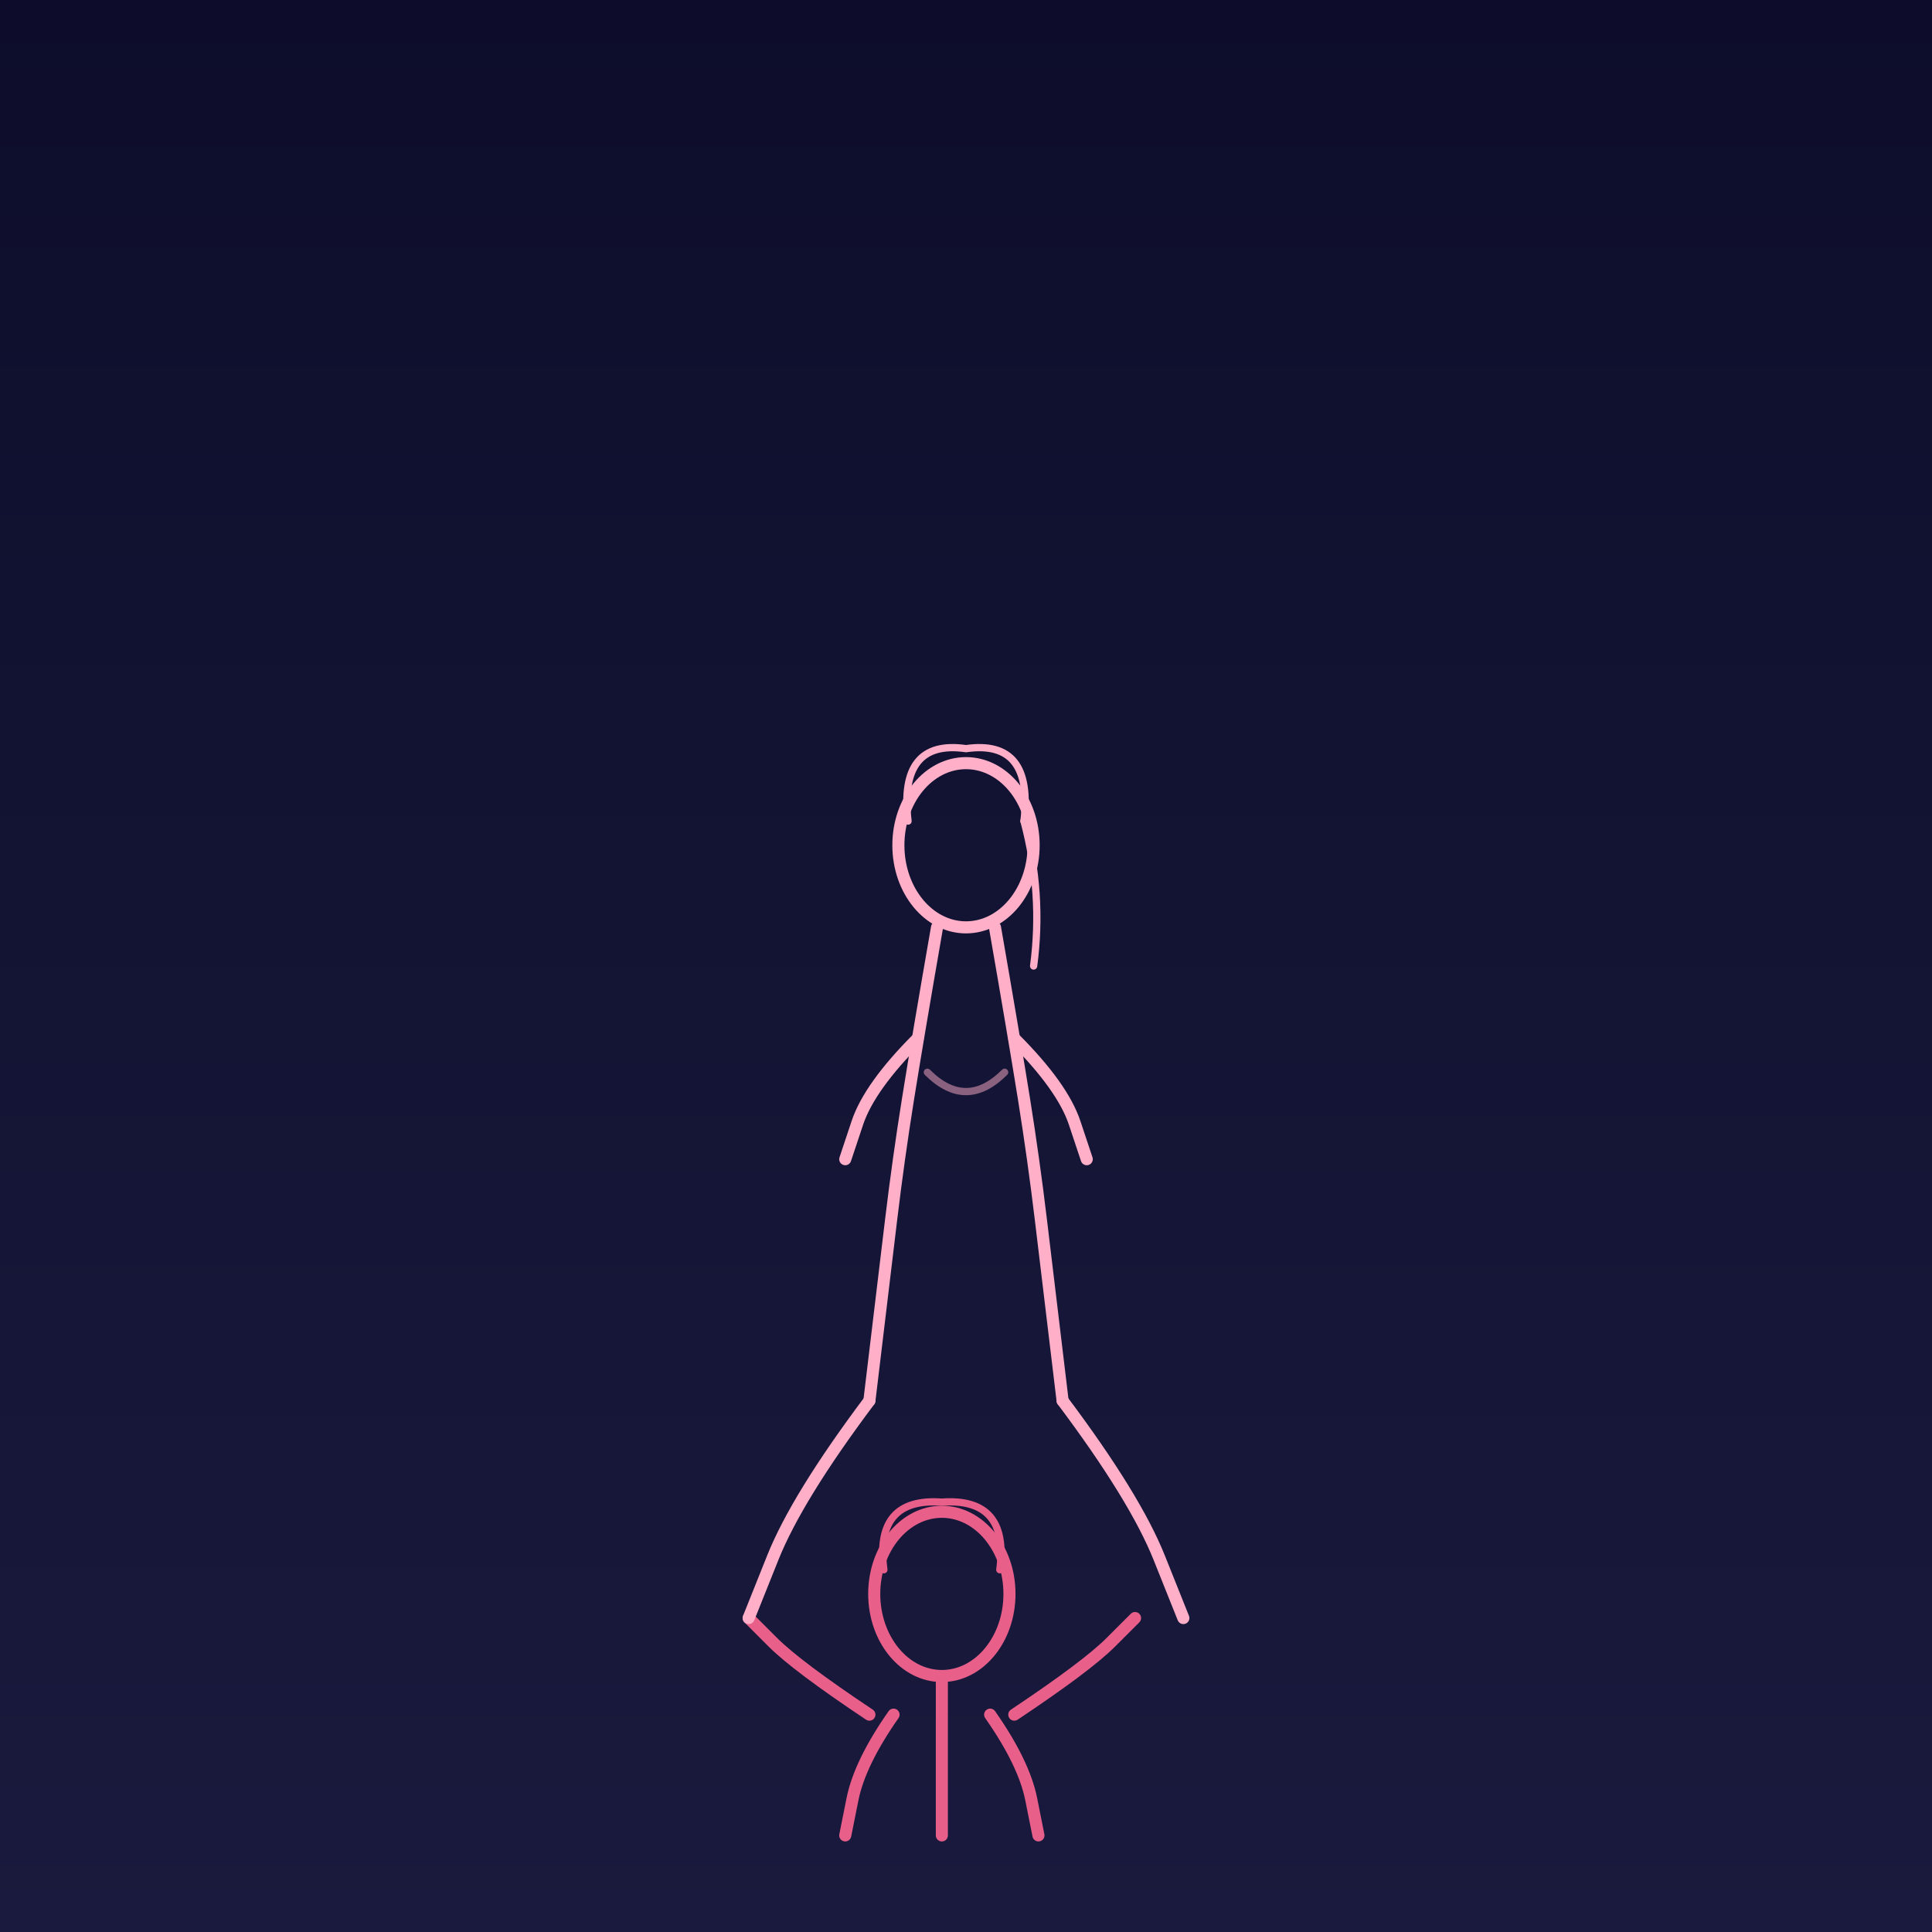
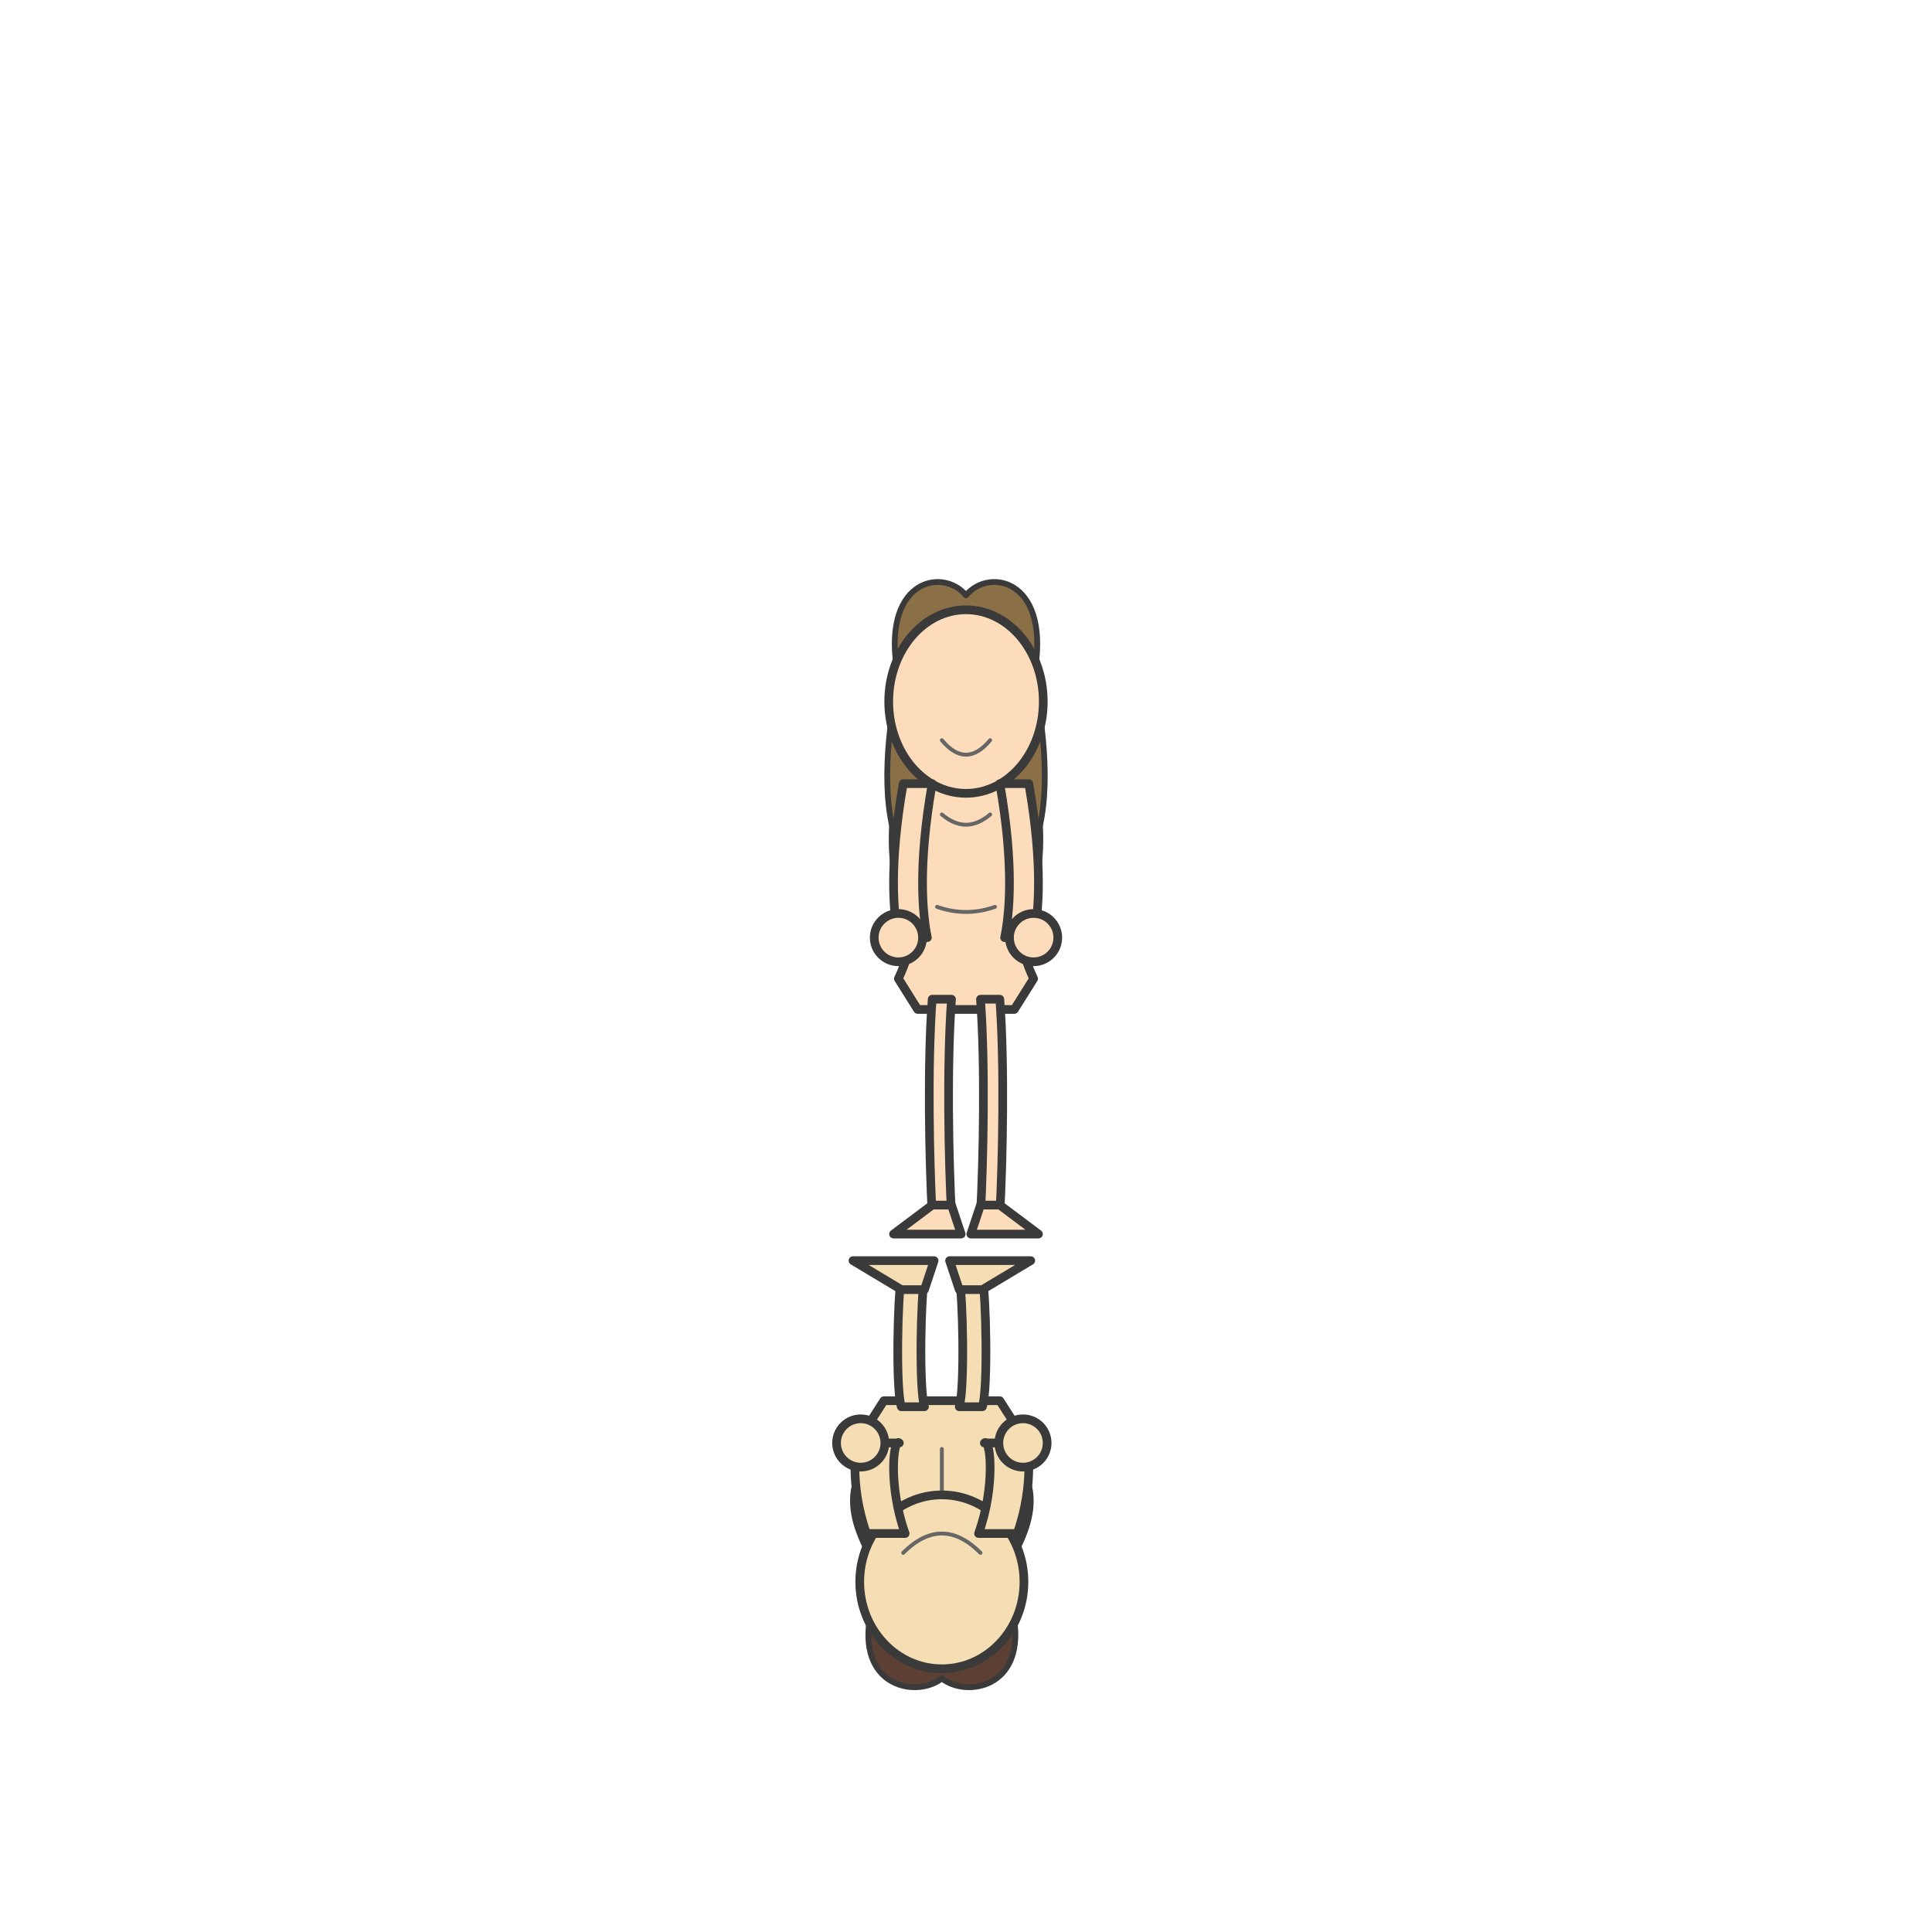
<svg xmlns="http://www.w3.org/2000/svg" viewBox="0 0 400 400" width="400" height="400">
-   <defs>
-     <linearGradient id="bg" x1="0" y1="0" x2="0" y2="1">
-       <stop offset="0%" stop-color="#0d0d2b" />
-       <stop offset="100%" stop-color="#1a1a3e" />
-     </linearGradient>
-   </defs>
-   <rect width="400" height="400" fill="url(#bg)" />
-   <ellipse cx="195" cy="330" rx="14" ry="17" fill="none" stroke="#E8608A" stroke-width="2.5" stroke-linecap="round" />
-   <path d="M183,325 Q181,310 195,311 Q209,310 207,325" fill="none" stroke="#E8608A" stroke-width="1.5" stroke-linecap="round" stroke-linejoin="round" opacity="1" />
-   <path d="M195,347 Q195,365 195.0,372.5 L195,380" fill="none" stroke="#E8608A" stroke-width="2.5" stroke-linecap="round" stroke-linejoin="round" opacity="1" />
-   <path d="M185,355 Q178,365 176.5,372.5 L175,380" fill="none" stroke="#E8608A" stroke-width="2.5" stroke-linecap="round" stroke-linejoin="round" opacity="1" />
-   <path d="M205,355 Q212,365 213.5,372.5 L215,380" fill="none" stroke="#E8608A" stroke-width="2.5" stroke-linecap="round" stroke-linejoin="round" opacity="1" />
-   <path d="M180,355 Q165,345 160.0,340.0 L155,335" fill="none" stroke="#E8608A" stroke-width="2.5" stroke-linecap="round" stroke-linejoin="round" opacity="1" />
-   <path d="M210,355 Q225,345 230.0,340.0 L235,335" fill="none" stroke="#E8608A" stroke-width="2.5" stroke-linecap="round" stroke-linejoin="round" opacity="1" />
-   <ellipse cx="200" cy="175" rx="14" ry="17" fill="none" stroke="#FFB0C8" stroke-width="2.5" stroke-linecap="round" />
-   <path d="M188,170 Q186,153 200,155 Q214,153 212,170" fill="none" stroke="#FFB0C8" stroke-width="1.5" stroke-linecap="round" stroke-linejoin="round" opacity="1" />
-   <path d="M212,170 Q216,185 214,200" fill="none" stroke="#FFB0C8" stroke-width="1.5" stroke-linecap="round" stroke-linejoin="round" opacity="1" />
-   <path d="M194,192 Q190,215 188.0,227.5 Q186,240 184.5,252.5 Q183,265 181.5,277.5 L180,290" fill="none" stroke="#FFB0C8" stroke-width="2.5" stroke-linecap="round" stroke-linejoin="round" opacity="1" />
-   <path d="M206,192 Q210,215 212.0,227.5 Q214,240 215.5,252.5 Q217,265 218.5,277.5 L220,290" fill="none" stroke="#FFB0C8" stroke-width="2.5" stroke-linecap="round" stroke-linejoin="round" opacity="1" />
-   <path d="M192,222 Q200,230 208,222" fill="none" stroke="#FFB0C8" stroke-width="1.5" stroke-linecap="round" stroke-linejoin="round" opacity="0.5" />
-   <path d="M180,290 Q165,310 160.0,322.5 L155,335" fill="none" stroke="#FFB0C8" stroke-width="2.5" stroke-linecap="round" stroke-linejoin="round" opacity="1" />
-   <path d="M220,290 Q235,310 240.0,322.5 L245,335" fill="none" stroke="#FFB0C8" stroke-width="2.5" stroke-linecap="round" stroke-linejoin="round" opacity="1" />
-   <path d="M190,215 Q180,225 177.5,232.5 L175,240" fill="none" stroke="#FFB0C8" stroke-width="2.5" stroke-linecap="round" stroke-linejoin="round" opacity="1" />
-   <path d="M210,215 Q220,225 222.5,232.5 L225,240" fill="none" stroke="#FFB0C8" stroke-width="2.5" stroke-linecap="round" stroke-linejoin="round" opacity="1" />
+   <rect width="400" height="400" fill="#FFFFFF" />
+   <g transform="rotate(180,195,310)">
+     <path d="M179.4,300.0 C177.0,305.0 175.8,310 178.2,315.0 C180.6,320.0 181.08,323.75 180.6,326.25 L183.0,330.0 L207.0,330.0 L209.4,326.25 C208.92,323.75 209.4,320.0 211.8,315.0 C214.2,310 213.0,305.0 210.6,300.0 Z" fill="#F5DEB3" stroke="#3a3a3a" stroke-width="1.8" stroke-linecap="round" stroke-linejoin="round" />
+     <path d="M186.6,305.0 Q195,307.5 203.4,305.0" fill="none" stroke="#666666" stroke-width="0.8" stroke-linecap="round" />
+     <path d="M195,310 L195,320.0" fill="none" stroke="#666666" stroke-width="0.8" stroke-linecap="round" />
+     <path d="M191.4,300.0 L192.12,296.25 L197.88,296.25 L198.6,300.0 Z" fill="#F5DEB3" stroke="#3a3a3a" stroke-width="1.8" stroke-linecap="round" stroke-linejoin="round" />
+     <path d="M180,284.5 C178,270.5 190,268.5 195,272.5 C200,268.5 212,270.5 210,284.5 C208,280.5 200,276.5 195,278.5 C190,276.5 182,280.5 180,284.5 Z" fill="#5C4033" stroke="#3a3a3a" stroke-width="1.2" stroke-linecap="round" stroke-linejoin="round" />
+     <ellipse cx="195" cy="292.5" rx="17" ry="18" fill="#F5DEB3" stroke="#3a3a3a" stroke-width="1.8" />
+     <path d="M187,298.5 Q195,306.5 203,298.5" fill="none" stroke="#666666" stroke-width="0.8" stroke-linecap="round" />
+     <path d="M186.6,328.75 C185.4,332.5 185.88,352.5 186.6,355.0 L191.4,355.0 C190.68,352.5 190.2,332.5 191.4,328.75 Z" fill="#F5DEB3" stroke="#3a3a3a" stroke-width="1.8" stroke-linecap="round" stroke-linejoin="round" />
+     <path d="M198.6,328.75 C199.8,332.5 199.32,352.5 198.6,355.0 L203.4,355.0 C204.12,352.5 204.6,332.5 203.4,328.75 Z" fill="#F5DEB3" stroke="#3a3a3a" stroke-width="1.8" stroke-linecap="round" stroke-linejoin="round" />
+     <path d="M186.6,353.0 L176.6,359.0 L193.4,359.0 L191.4,353.0 Z" fill="#F5DEB3" stroke="#3a3a3a" stroke-width="1.8" stroke-linecap="round" stroke-linejoin="round" />
+     <path d="M198.6,353.0 L196.6,359.0 L213.4,359.0 L203.4,353.0 Z" fill="#F5DEB3" stroke="#3a3a3a" stroke-width="1.8" stroke-linecap="round" stroke-linejoin="round" />
+     <path d="M179.4,302.5 C175.8,312.5 177.0,322.5 178.2,321.25 L186.2,321.25 C185.0,322.5 183.8,312.5 187.4,302.5 Z" fill="#F5DEB3" stroke="#3a3a3a" stroke-width="1.8" stroke-linecap="round" stroke-linejoin="round" />
+     <path d="M202.6,302.5 C206.2,312.5 205.0,322.5 203.8,321.25 L211.8,321.25 C213.0,322.5 214.2,312.5 210.6,302.5 Z" fill="#F5DEB3" stroke="#3a3a3a" stroke-width="1.8" stroke-linecap="round" stroke-linejoin="round" />
+     <ellipse cx="178.2" cy="321.25" rx="5" ry="5" fill="#F5DEB3" stroke="#3a3a3a" stroke-width="1.8" />
+     <ellipse cx="211.8" cy="321.25" rx="5" ry="5" fill="#F5DEB3" stroke="#3a3a3a" stroke-width="1.8" />
+   </g>
+   <path d="M187.0,158.0 C185.0,166.5 184.0,175 186.0,183.5 C190.0,189.875 189.0,196.25 186.0,202.625 L190.0,209.0 L210.0,209.0 L214.0,202.625 C211.0,196.25 210.0,189.875 214.0,183.5 C216.0,175 215.0,166.5 213.0,158.0 Z" fill="#FDDCBC" stroke="#3a3a3a" stroke-width="1.8" stroke-linecap="round" stroke-linejoin="round" />
+   <path d="M195.0,168.625 Q200,172.875 205.0,168.625" fill="none" stroke="#666666" stroke-width="0.8" stroke-linecap="round" />
+   <path d="M194.0,187.75 Q200,189.875 206.0,187.75" fill="none" stroke="#666666" stroke-width="0.8" stroke-linecap="round" />
+   <path d="M197.0,158.0 L197.6,151.625 L202.4,151.625 L203.0,158.0 Z" fill="#FDDCBC" stroke="#3a3a3a" stroke-width="1.8" stroke-linecap="round" stroke-linejoin="round" />
+   <path d="M186,140.25 C182,120.25 195,117.25 200,123.25 C205,117.25 218,120.25 214,140.25 C216,150.25 218,165.25 214,175.25 L210,170.25 C208,160.25 210,150.25 212,143.25 L188,143.25 C190,150.25 192,160.25 190,170.25 L186,175.25 C182,165.25 184,150.25 186,140.25 Z" fill="#8B6F47" stroke="#3a3a3a" stroke-width="1.2" stroke-linecap="round" stroke-linejoin="round" />
+   <ellipse cx="200" cy="145.25" rx="16" ry="19" fill="#FDDCBC" stroke="#3a3a3a" stroke-width="1.8" />
+   <path d="M195,153.25 Q200,159.25 205,153.25" fill="none" stroke="#666666" stroke-width="0.8" stroke-linecap="round" />
+   <path d="M193.0,206.875 C192.0,220.25 192.4,240.25 193.0,251.5 L197.0,251.5 C196.4,240.25 196.0,220.25 197.0,206.875 Z" fill="#FDDCBC" stroke="#3a3a3a" stroke-width="1.8" stroke-linecap="round" stroke-linejoin="round" />
+   <path d="M203.0,206.875 C204.0,220.25 203.6,240.25 203.0,251.5 L207.0,251.5 C207.6,240.25 208.0,220.25 207.0,206.875 Z" fill="#FDDCBC" stroke="#3a3a3a" stroke-width="1.8" stroke-linecap="round" stroke-linejoin="round" />
+   <path d="M193.0,249.5 L185.0,255.5 L199.0,255.5 L197.0,249.5 Z" fill="#FDDCBC" stroke="#3a3a3a" stroke-width="1.8" stroke-linecap="round" stroke-linejoin="round" />
+   <path d="M203.0,249.5 L201.0,255.5 L215.0,255.5 L207.0,249.5 Z" fill="#FDDCBC" stroke="#3a3a3a" stroke-width="1.8" stroke-linecap="round" stroke-linejoin="round" />
+   <path d="M187.0,162.25 C184.0,179.25 185.0,189.25 186.0,194.125 L192.0,194.125 C191.0,189.25 190.0,179.25 193.0,162.25 Z" fill="#FDDCBC" stroke="#3a3a3a" stroke-width="1.8" stroke-linecap="round" stroke-linejoin="round" />
+   <path d="M207.0,162.25 C210.0,179.25 209.0,189.25 208.0,194.125 L214.0,194.125 C215.0,189.25 216.0,179.25 213.0,162.25 Z" fill="#FDDCBC" stroke="#3a3a3a" stroke-width="1.8" stroke-linecap="round" stroke-linejoin="round" />
+   <ellipse cx="186.0" cy="194.125" rx="5" ry="5" fill="#FDDCBC" stroke="#3a3a3a" stroke-width="1.8" />
+   <ellipse cx="214.0" cy="194.125" rx="5" ry="5" fill="#FDDCBC" stroke="#3a3a3a" stroke-width="1.8" />
</svg>
